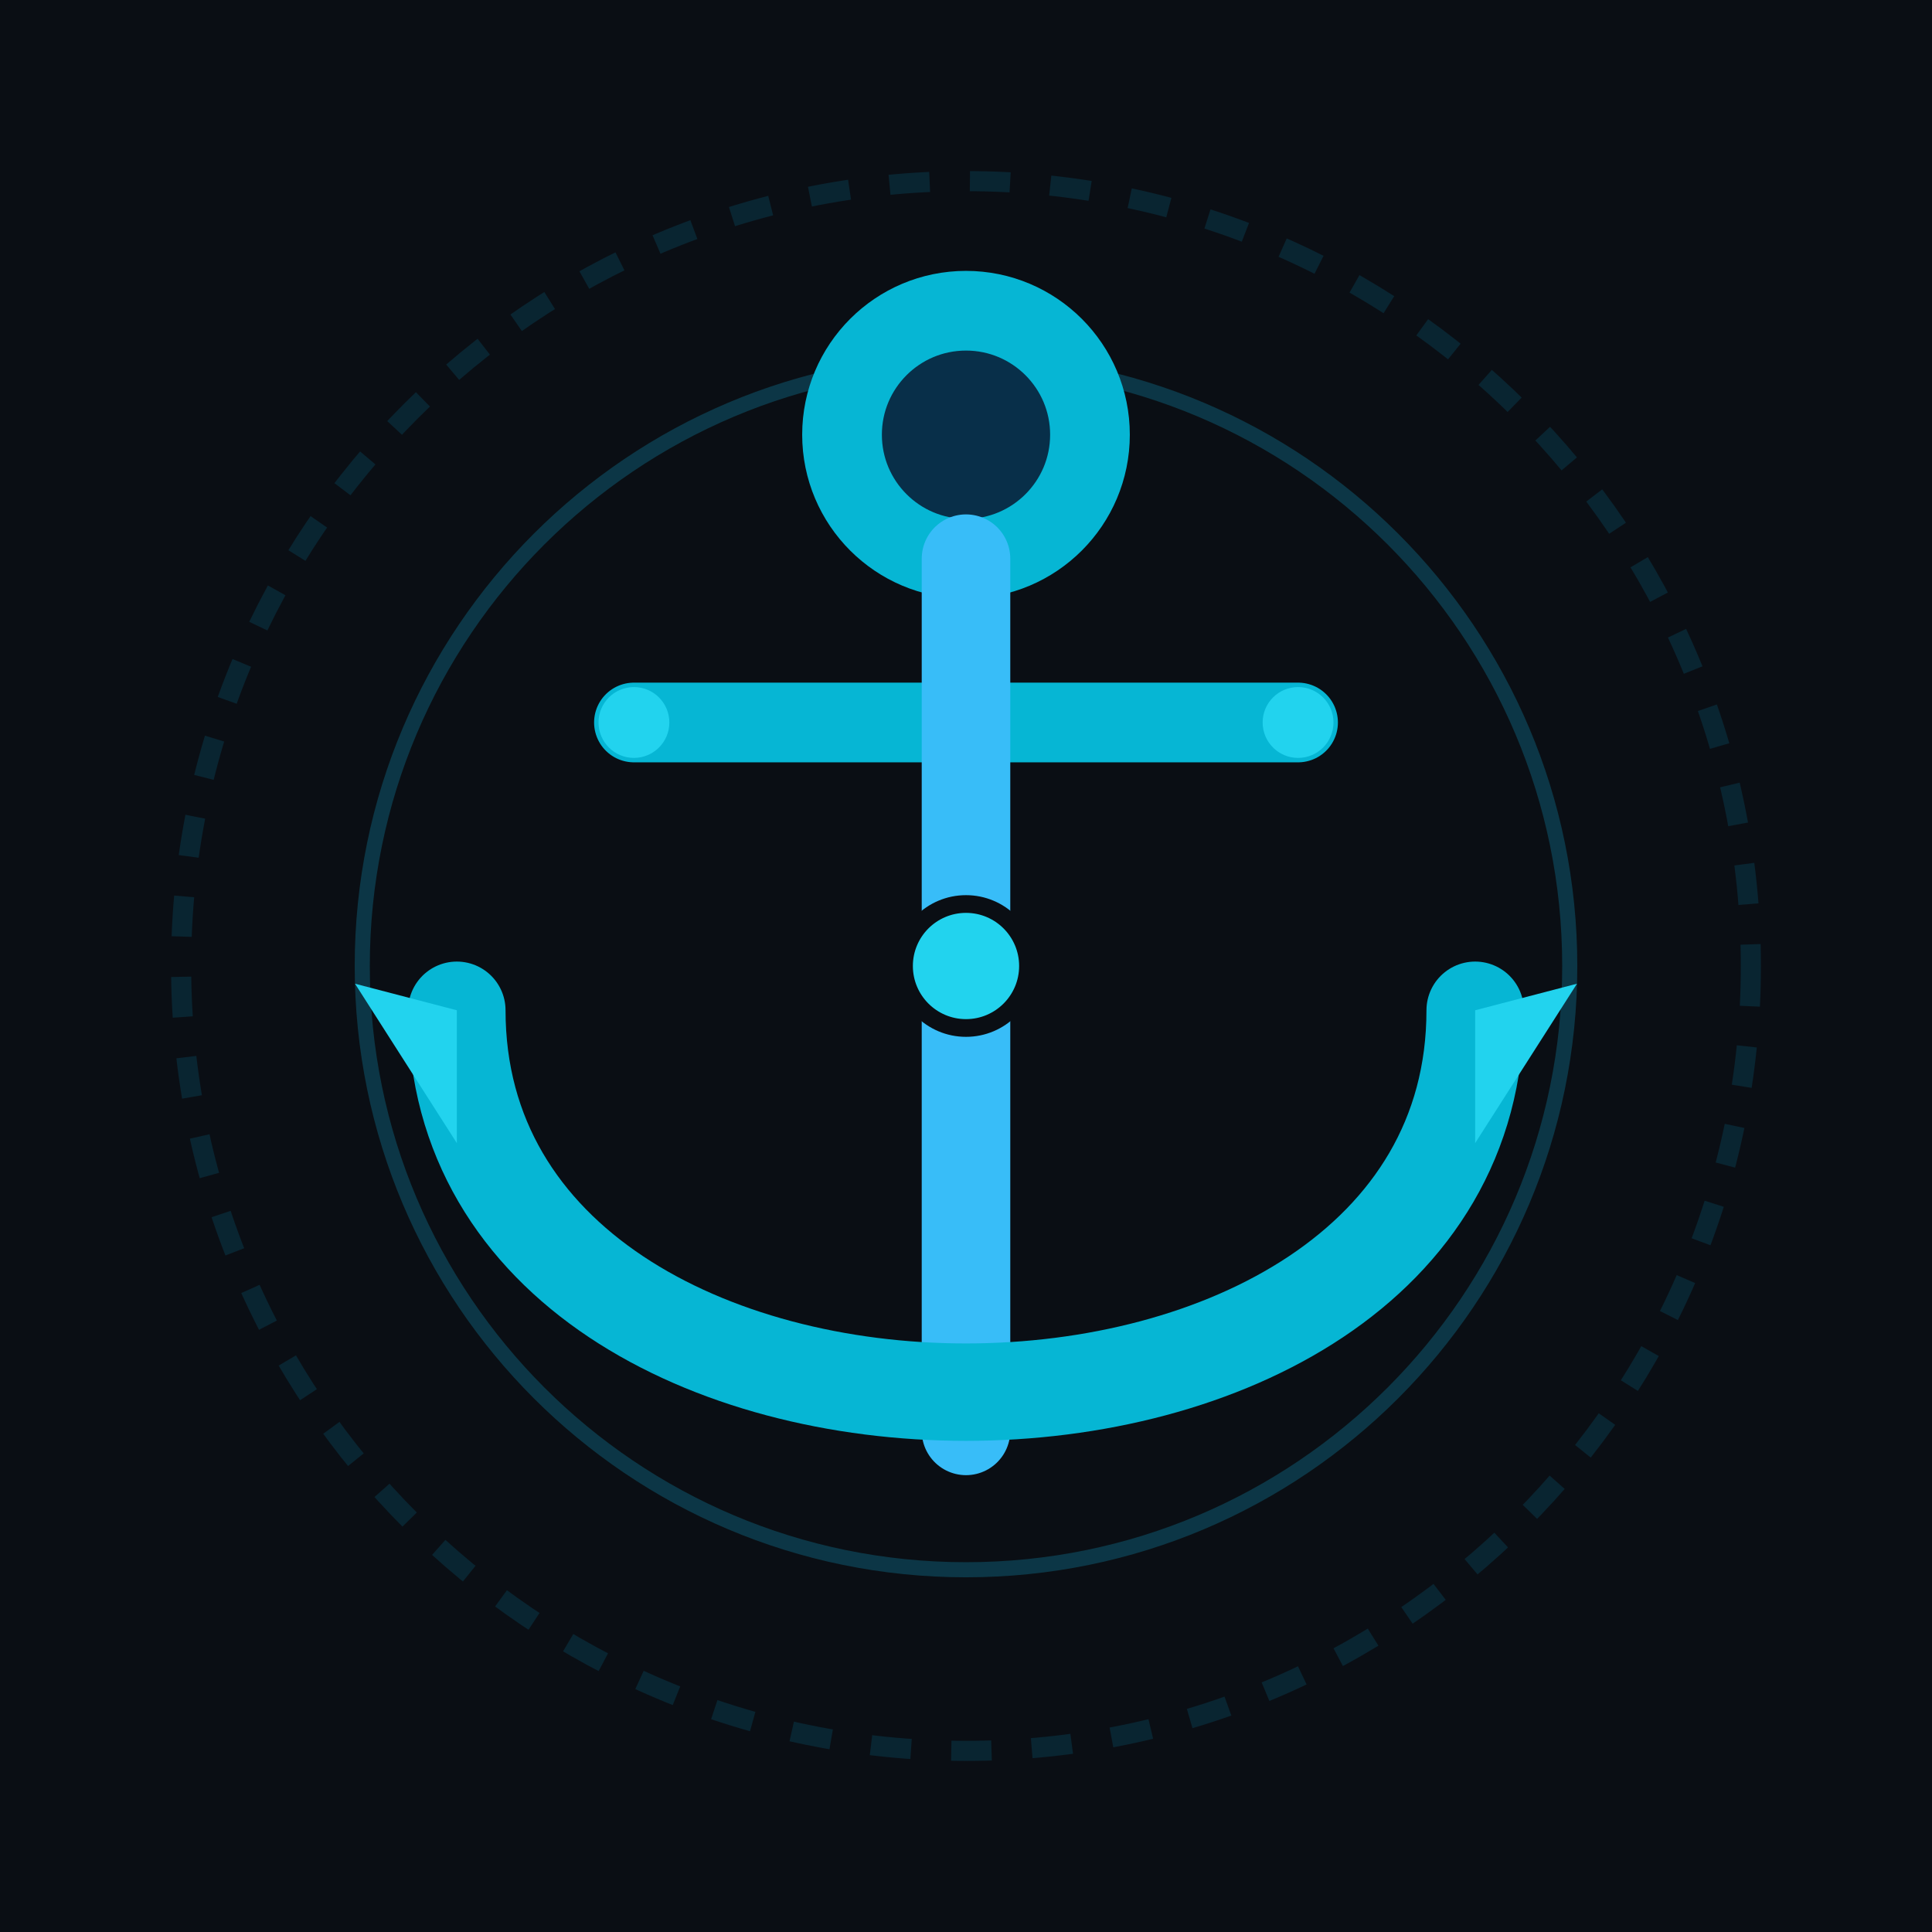
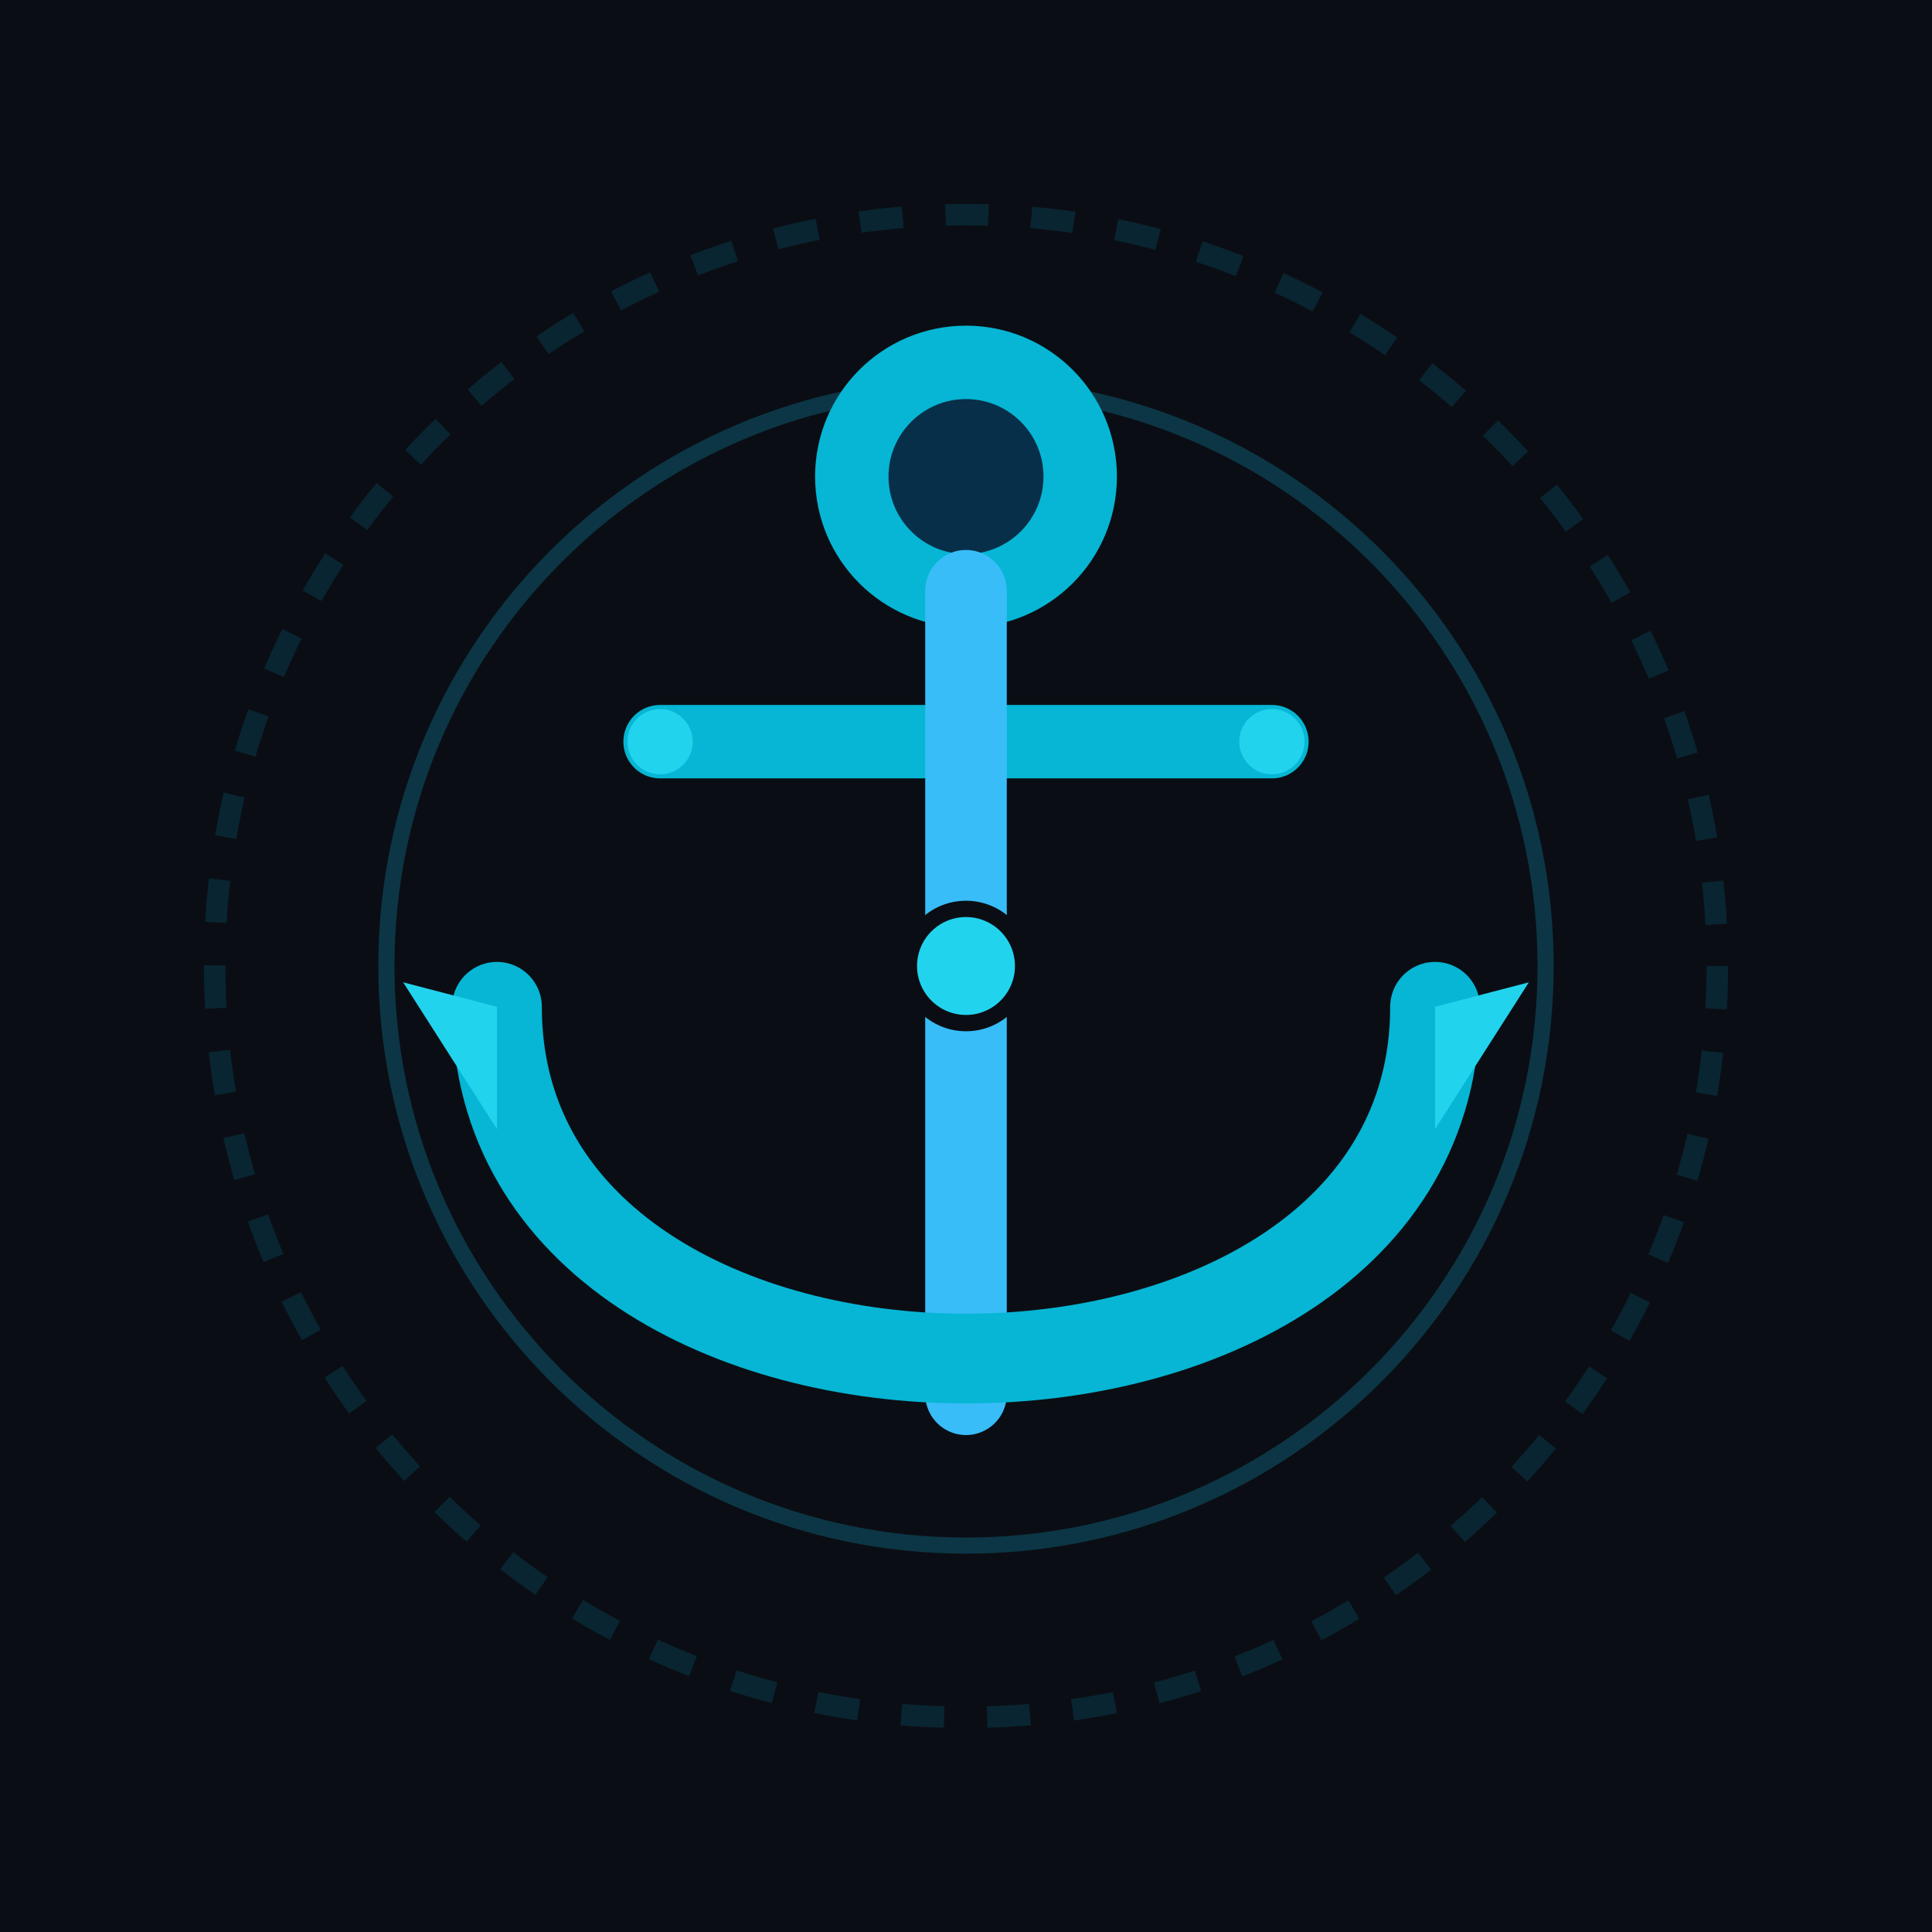
- <svg xmlns="http://www.w3.org/2000/svg" viewBox="0 0 192 192" width="192" height="192">
-   <rect width="192" height="192" fill="#0a0e14" />
-   <circle cx="96" cy="96" r="78" fill="none" stroke="#083344" stroke-width="2" stroke-dasharray="4 4" opacity="0.6" />
-   <circle cx="96" cy="96" r="60" fill="none" stroke="#0e7490" stroke-width="1.5" opacity="0.4" />
-   <g transform="translate(96, 96) scale(0.44)" stroke="#06b6d4" stroke-linecap="round" stroke-linejoin="round" fill="none">
+ <svg xmlns="http://www.w3.org/2000/svg" viewBox="0 0 180 180" width="180" height="180">
+   <rect width="180" height="180" fill="#0a0e14" />
+   <circle cx="90" cy="90" r="70" fill="none" stroke="#083344" stroke-width="2" stroke-dasharray="4 4" opacity="0.6" />
+   <circle cx="90" cy="90" r="54" fill="none" stroke="#0e7490" stroke-width="1.5" opacity="0.4" />
+   <g transform="translate(90, 90) scale(0.38)" stroke="#06b6d4" stroke-linecap="round" stroke-linejoin="round" fill="none">
    <circle cx="0" cy="-120" r="28" stroke-width="18" fill="#082f49" />
    <line x1="-75" y1="-55" x2="75" y2="-55" stroke-width="18" />
    <circle cx="-75" cy="-55" r="8" fill="#22d3ee" stroke="none" />
    <circle cx="75" cy="-55" r="8" fill="#22d3ee" stroke="none" />
    <line x1="0" y1="-92" x2="0" y2="105" stroke-width="20" stroke="#38bdf8" />
    <path d="M -115 10 C -115 125 115 125 115 10" stroke-width="22" stroke="#06b6d4" />
    <polygon points="-115,10 -138,4 -115,40" fill="#22d3ee" stroke="none" />
    <polygon points="115,10 138,4 115,40" fill="#22d3ee" stroke="none" />
    <circle cx="0" cy="0" r="14" fill="#22d3ee" stroke="#0a0e14" stroke-width="4" />
  </g>
</svg>
